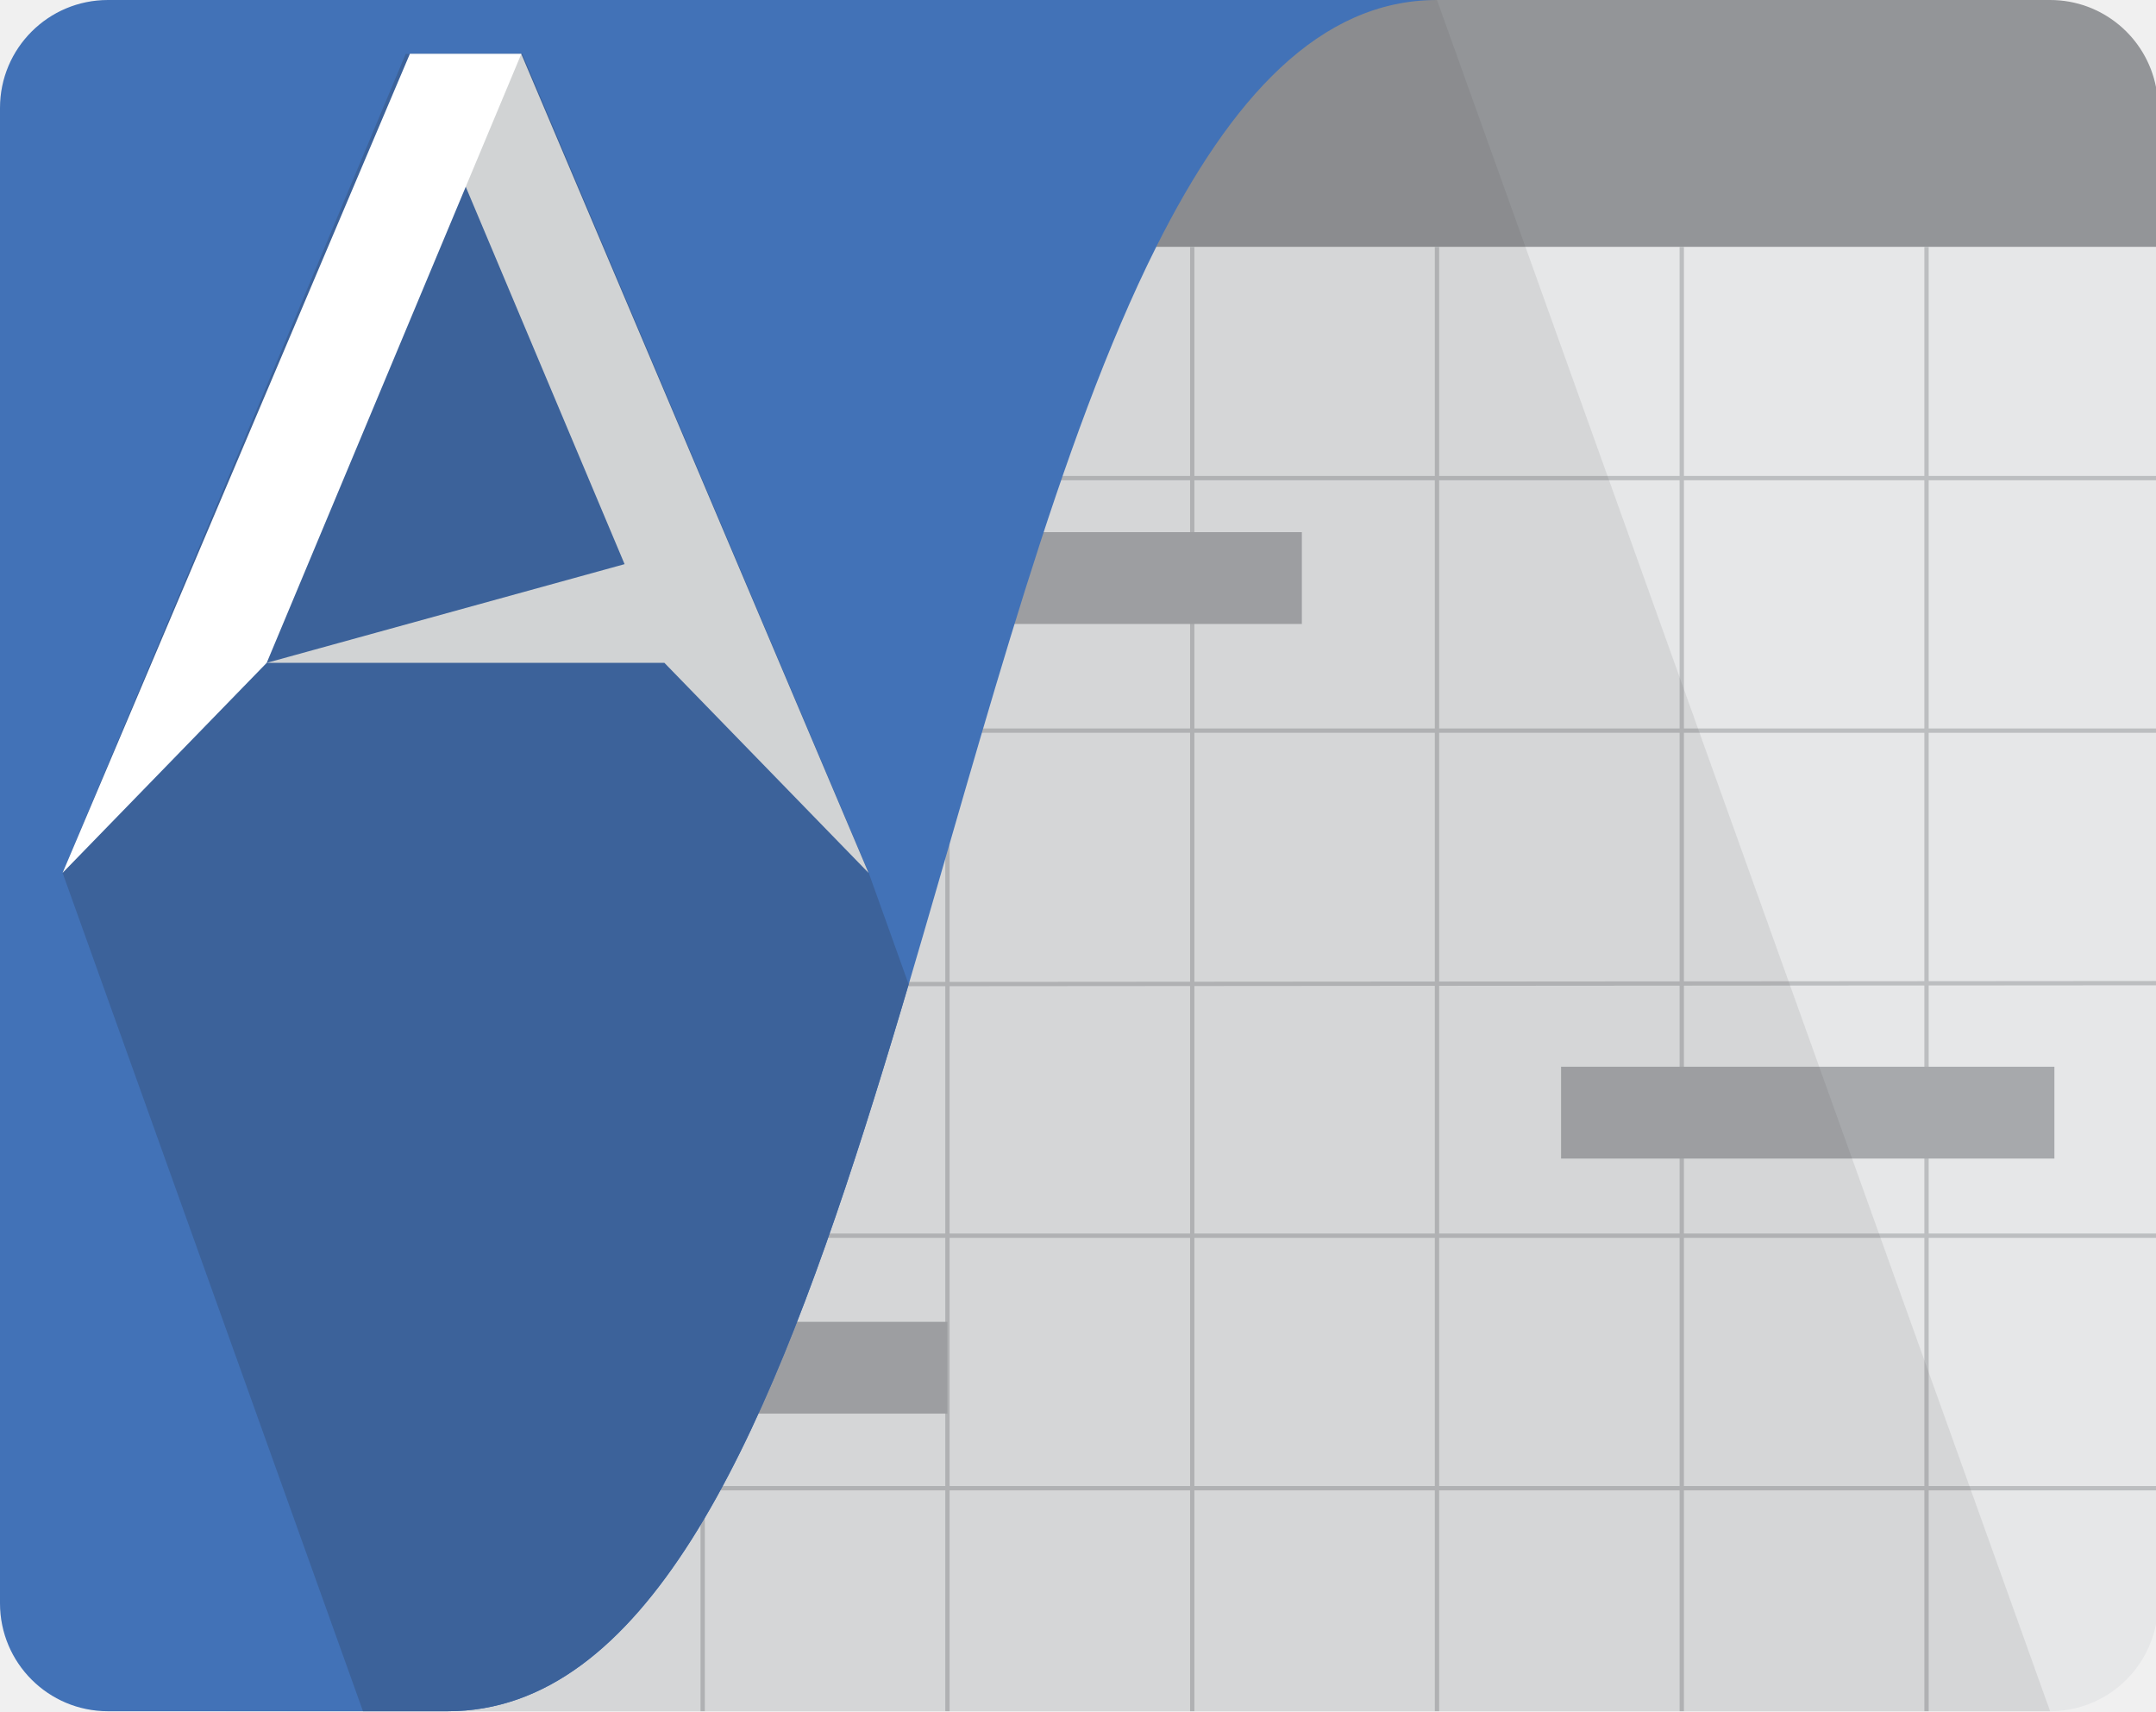
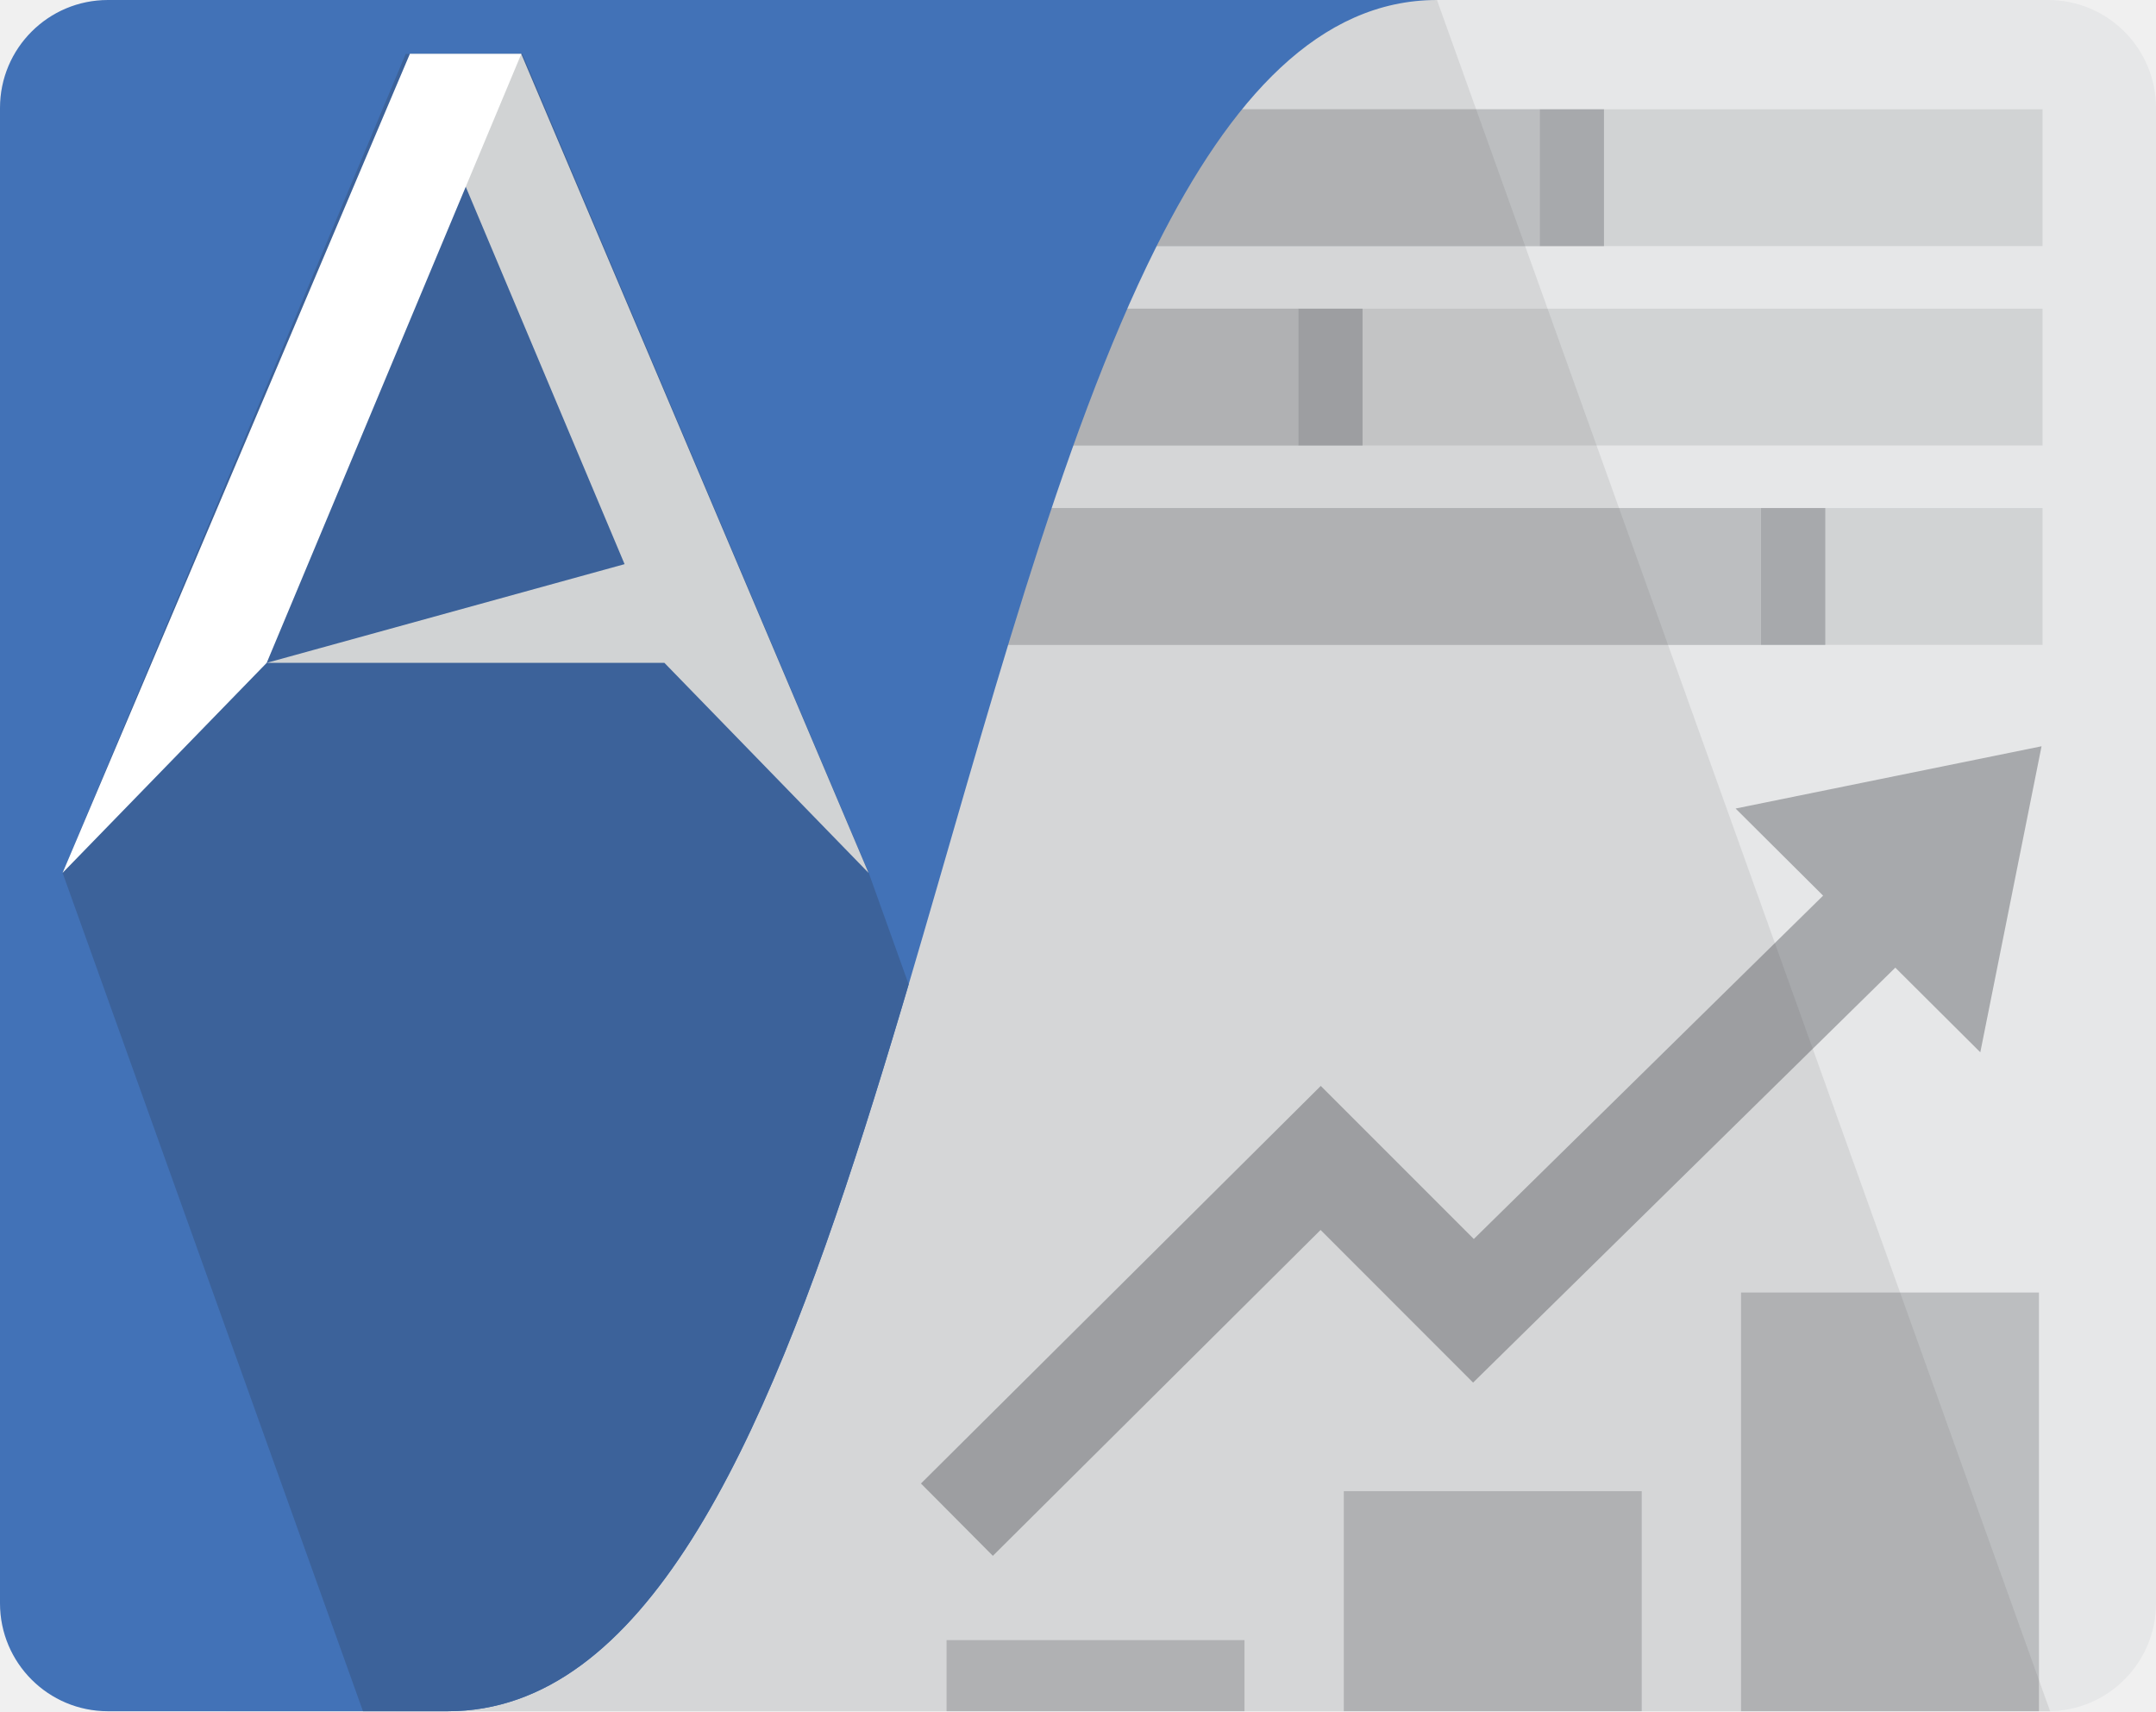
<svg xmlns="http://www.w3.org/2000/svg" xmlns:xlink="http://www.w3.org/1999/xlink" version="1.1" x="0px" y="0px" viewBox="0 0 499.529 396.449" enable-background="new 0 0 499.529 396.449" xml:space="preserve">
  <g id="Underlay">
-     <path id="Background" fill="#E6E7E8" d="M66.528,396.449h212.887H475c12.152,0,22.275-8.673,24.528-20.165V57.19h-433V396.449z" />
-     <path id="Header" fill="#939598" d="M475,0H255.862v57.19h243.667V20.164C497.275,8.672,487.152,0,475,0z" />
+     <path fill="#E6E7E8" d="M474.529,396.449H92.195c-13.807,0-25-11.193-25-25V25c0-13.807,11.193-25,25-25h382.334   c13.807,0,25,11.193,25,25v346.449C499.529,385.256,488.336,396.449,474.529,396.449z" />
    <g>
-       <g id="Horizontal_Bars">
-         <line fill="none" stroke="#BCBEC0" stroke-miterlimit="10" x1="499.528" y1="110.764" x2="112.515" y2="110.764" />
-         <line fill="none" stroke="#BCBEC0" stroke-miterlimit="10" x1="499.528" y1="169.268" x2="112.515" y2="169.268" />
-         <line fill="none" stroke="#BCBEC0" stroke-miterlimit="10" x1="499.528" y1="227.772" x2="112.515" y2="228.057" />
-         <line fill="none" stroke="#BCBEC0" stroke-miterlimit="10" x1="499.528" y1="286.276" x2="112.515" y2="286.276" />
-         <line fill="none" stroke="#BCBEC0" stroke-miterlimit="10" x1="499.528" y1="344.78" x2="112.515" y2="344.78" />
+       <g>
+         <rect x="210.579" y="25.32" fill="#D1D3D4" width="262.667" height="31.697" />
+         <rect x="356.712" y="25.32" fill="#A7A9AC" width="14.916" height="31.697" />
+         <rect x="210.579" y="25.32" fill="#BCBEC0" width="146.133" height="31.697" />
      </g>
-       <g id="Vertical_Bars">
-         <line fill="none" stroke="#BCBEC0" stroke-miterlimit="10" x1="332.94" y1="396.449" x2="332.94" y2="57.19" />
-         <line fill="none" stroke="#BCBEC0" stroke-miterlimit="10" x1="219.519" y1="57.19" x2="219.519" y2="396.449" />
-         <line fill="none" stroke="#BCBEC0" stroke-miterlimit="10" x1="389.651" y1="396.449" x2="389.651" y2="57.19" />
-         <line fill="none" stroke="#BCBEC0" stroke-miterlimit="10" x1="276.23" y1="57.19" x2="276.23" y2="396.449" />
-         <line fill="none" stroke="#BCBEC0" stroke-miterlimit="10" x1="162.808" y1="57.19" x2="162.808" y2="396.449" />
-         <line fill="none" stroke="#BCBEC0" stroke-miterlimit="10" x1="446.36" y1="57.19" x2="446.36" y2="396.449" />
+       <g>
+         <rect x="210.579" y="71.511" fill="#D1D3D4" width="262.667" height="31.697" />
+         <rect x="300.776" y="71.511" fill="#A7A9AC" width="14.916" height="31.697" />
+         <rect x="210.579" y="71.511" fill="#BCBEC0" width="90.197" height="31.697" />
+       </g>
+       <g>
+         <rect x="210.579" y="117.702" fill="#D1D3D4" width="262.667" height="31.697" />
+         <rect x="407.987" y="117.702" fill="#A7A9AC" width="14.916" height="31.697" />
+         <rect x="210.579" y="117.702" fill="#BCBEC0" width="197.408" height="31.697" />
      </g>
    </g>
-     <g id="Events">
-       <polygon fill="#A7A9AC" points="301.632,123.285 218.903,123.285 218.742,144.558 301.632,144.558   " />
-       <rect x="361.687" y="247.136" fill="#A7A9AC" width="114.303" height="21.274" />
-       <polygon fill="#A7A9AC" points="219.519,306.228 161.695,306.228 161.409,327.503 219.519,327.503   " />
+     <g>
+       <rect x="311.348" y="345.459" fill="#BCBEC0" width="69.027" height="50.99" />
+       <rect x="219.312" y="379.973" fill="#BCBEC0" width="69.027" height="16.476" />
+       <rect x="403.384" y="299.441" fill="#BCBEC0" width="69.027" height="97.008" />
    </g>
+     <polygon fill="#A7A9AC" points="473.012,172.891 402.125,187.317 422.399,207.496 341.47,287.042 306.015,251.575 213.378,343.692    230.036,360.445 305.968,284.951 341.305,320.312 439.128,224.178 458.823,243.79  " />
  </g>
  <g id="Overlay_1_">
    <path opacity="0.1" fill="#414042" d="M332.94,0C308.319,0,52.39,0,52.39,0v396.449H475" />
    <g id="Overlay">
      <path fill="#4272B7" d="M200.351,261.374c2.911-9.137,5.762-18.474,8.578-27.92c0.535-1.795,1.069-3.595,1.602-5.398    C228.579,167,245.398,102.086,267.89,57.19C285.177,22.684,305.814,0,332.94,0h-38.469H25C11.193,0,0,11.193,0,25v346.449    c0,13.807,11.193,25,25,25h59.1h2.023h10.631h6.981C149.137,396.449,176.735,335.486,200.351,261.374z" />
      <path fill="#3C629A" d="M121.023,12.5H93.992L14.5,202.216l69.6,194.233h2.023h10.631h6.981c45.402,0,73-60.963,96.616-135.075    c2.911-9.137,5.762-18.474,8.578-27.92c0.535-1.795,1.069-3.595,1.602-5.398l-9.303-25.969L121.023,12.5z" />
      <g>
        <g>
          <defs>
            <rect id="SVGID_1_" x="14.501" y="12.502" width="186.727" height="189.716" />
          </defs>
          <clipPath id="SVGID_2_">
            <use xlink:href="#SVGID_1_" overflow="visible" />
          </clipPath>
          <polygon clip-path="url(#SVGID_2_)" fill="#D1D3D4" points="94.955,12.501 144.711,130.699 61.794,153.565 153.937,153.565       201.229,202.218 120.776,12.501     " />
          <polygon clip-path="url(#SVGID_2_)" fill="#FFFFFF" points="94.955,12.501 14.501,202.218 61.794,153.565 120.776,12.501           " />
        </g>
      </g>
    </g>
    <g>
	</g>
    <g>
	</g>
    <g>
	</g>
    <g>
	</g>
    <g>
	</g>
    <g>
	</g>
  </g>
</svg>
